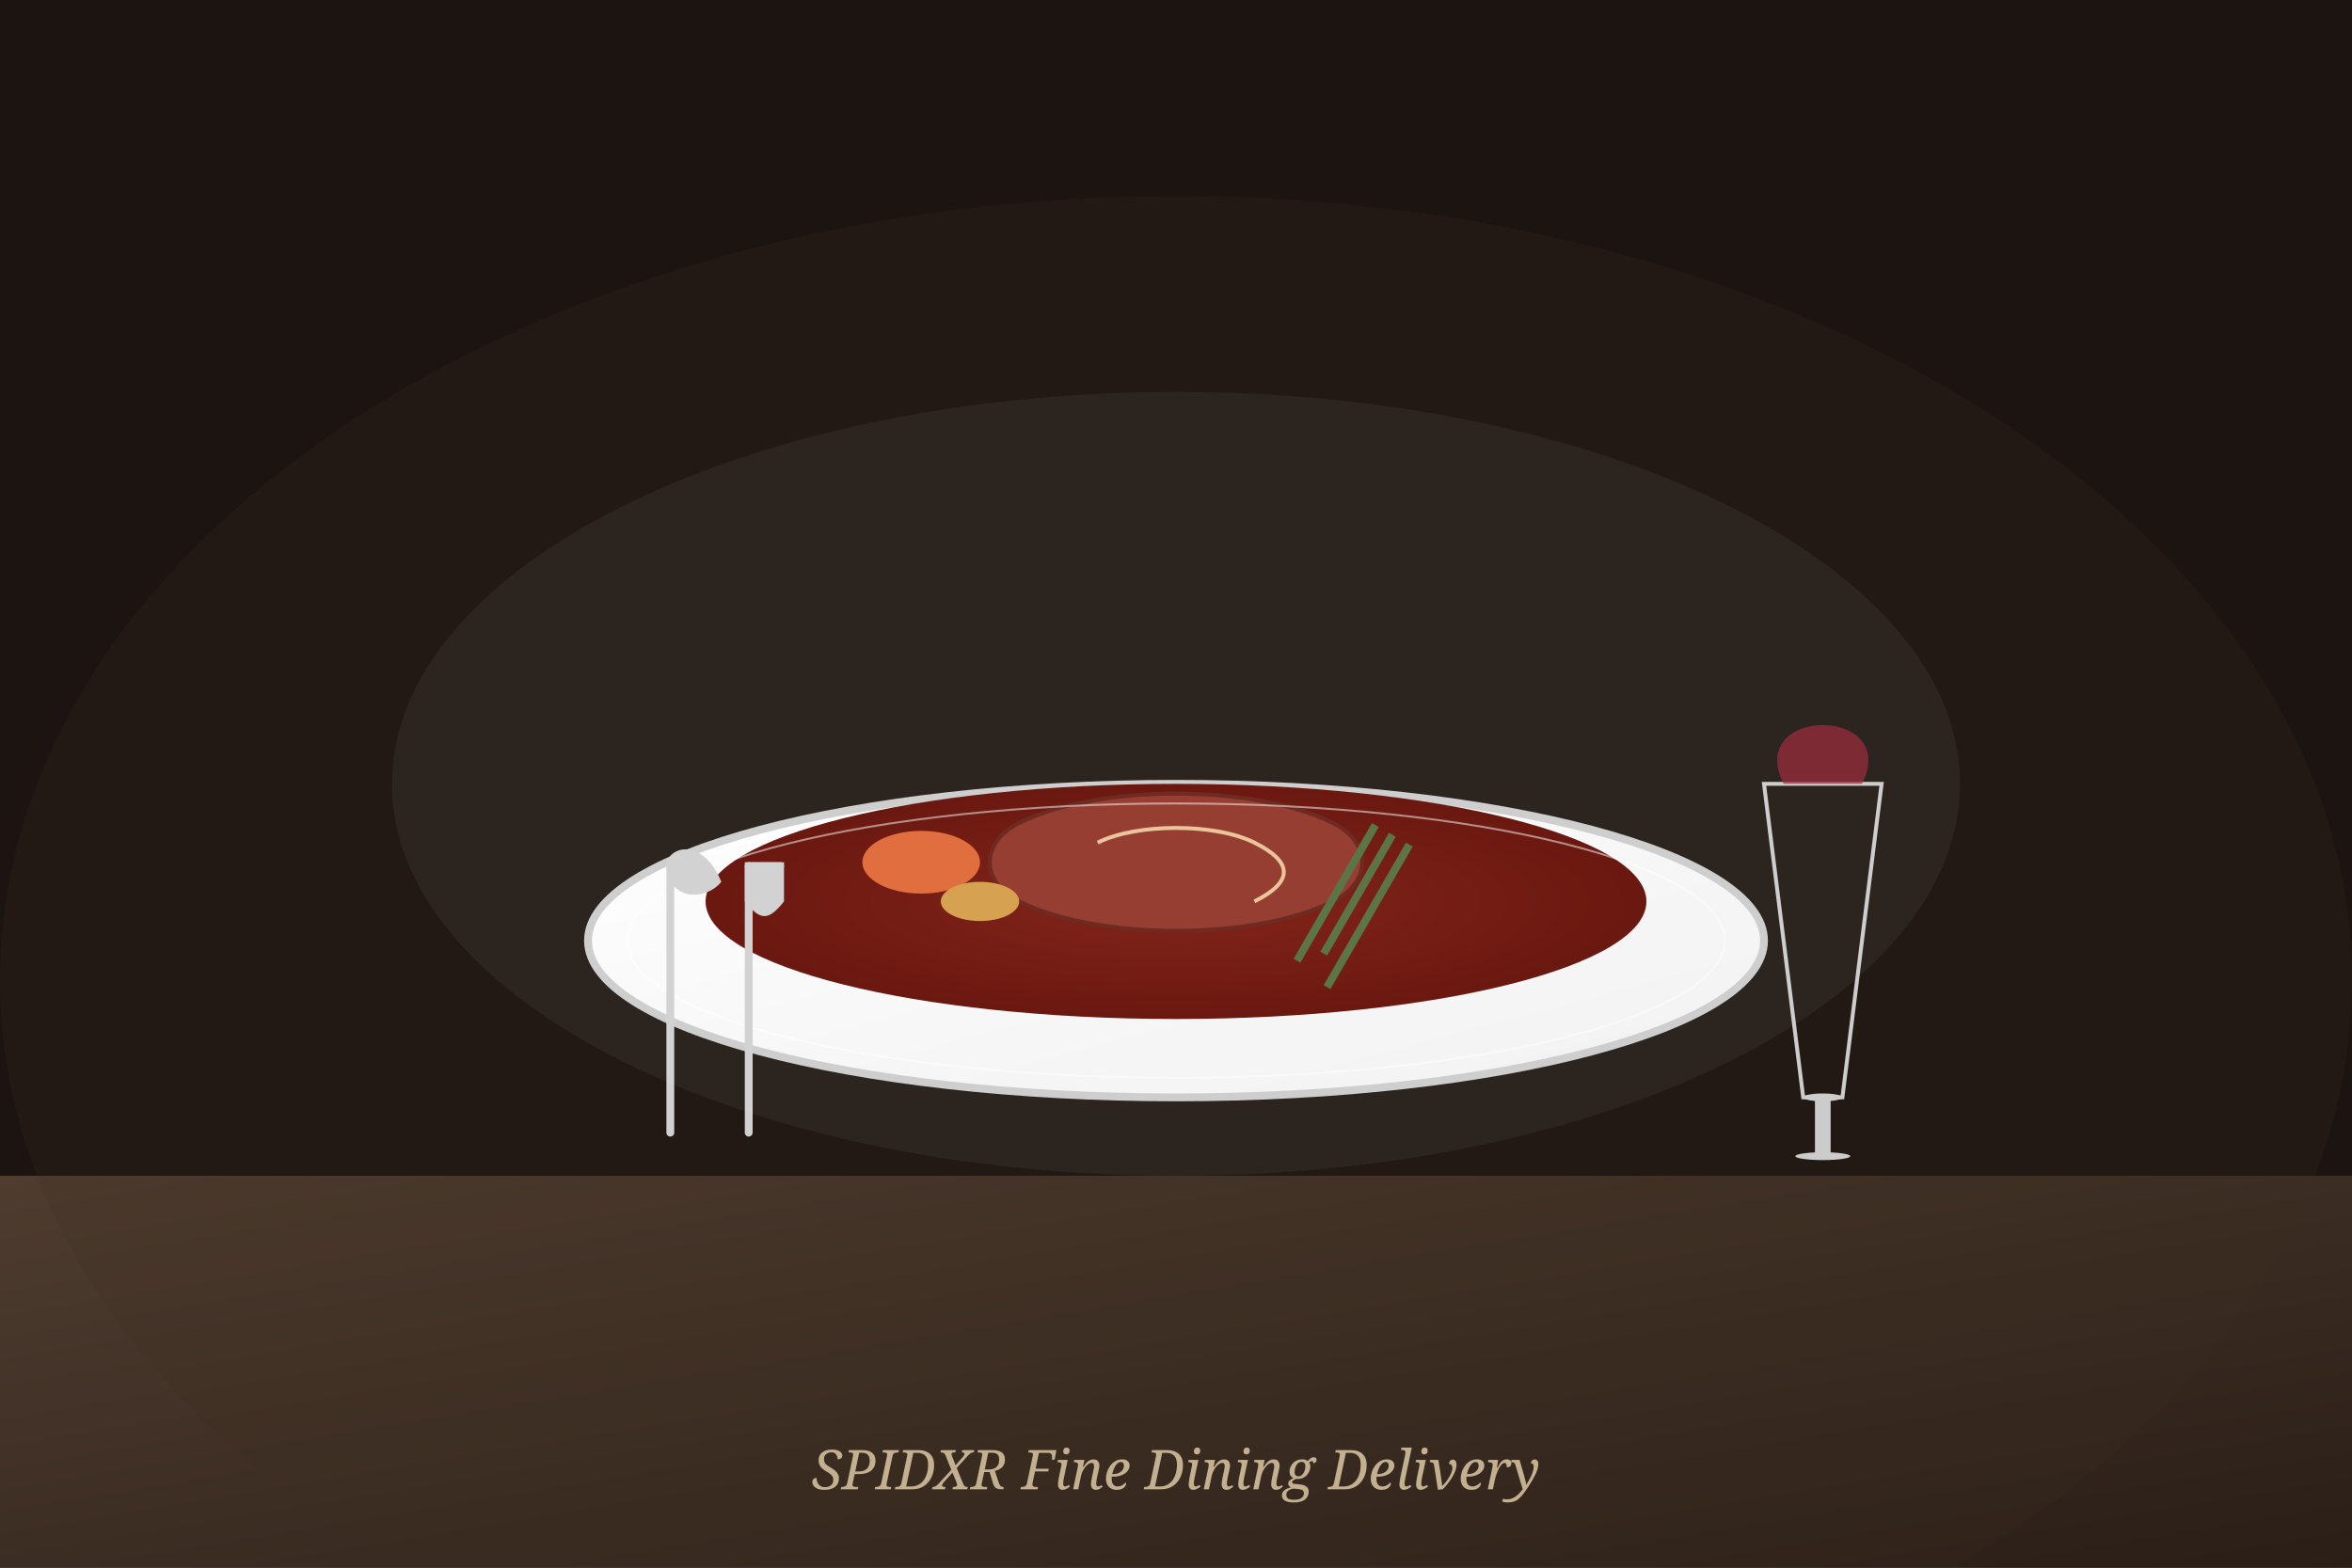
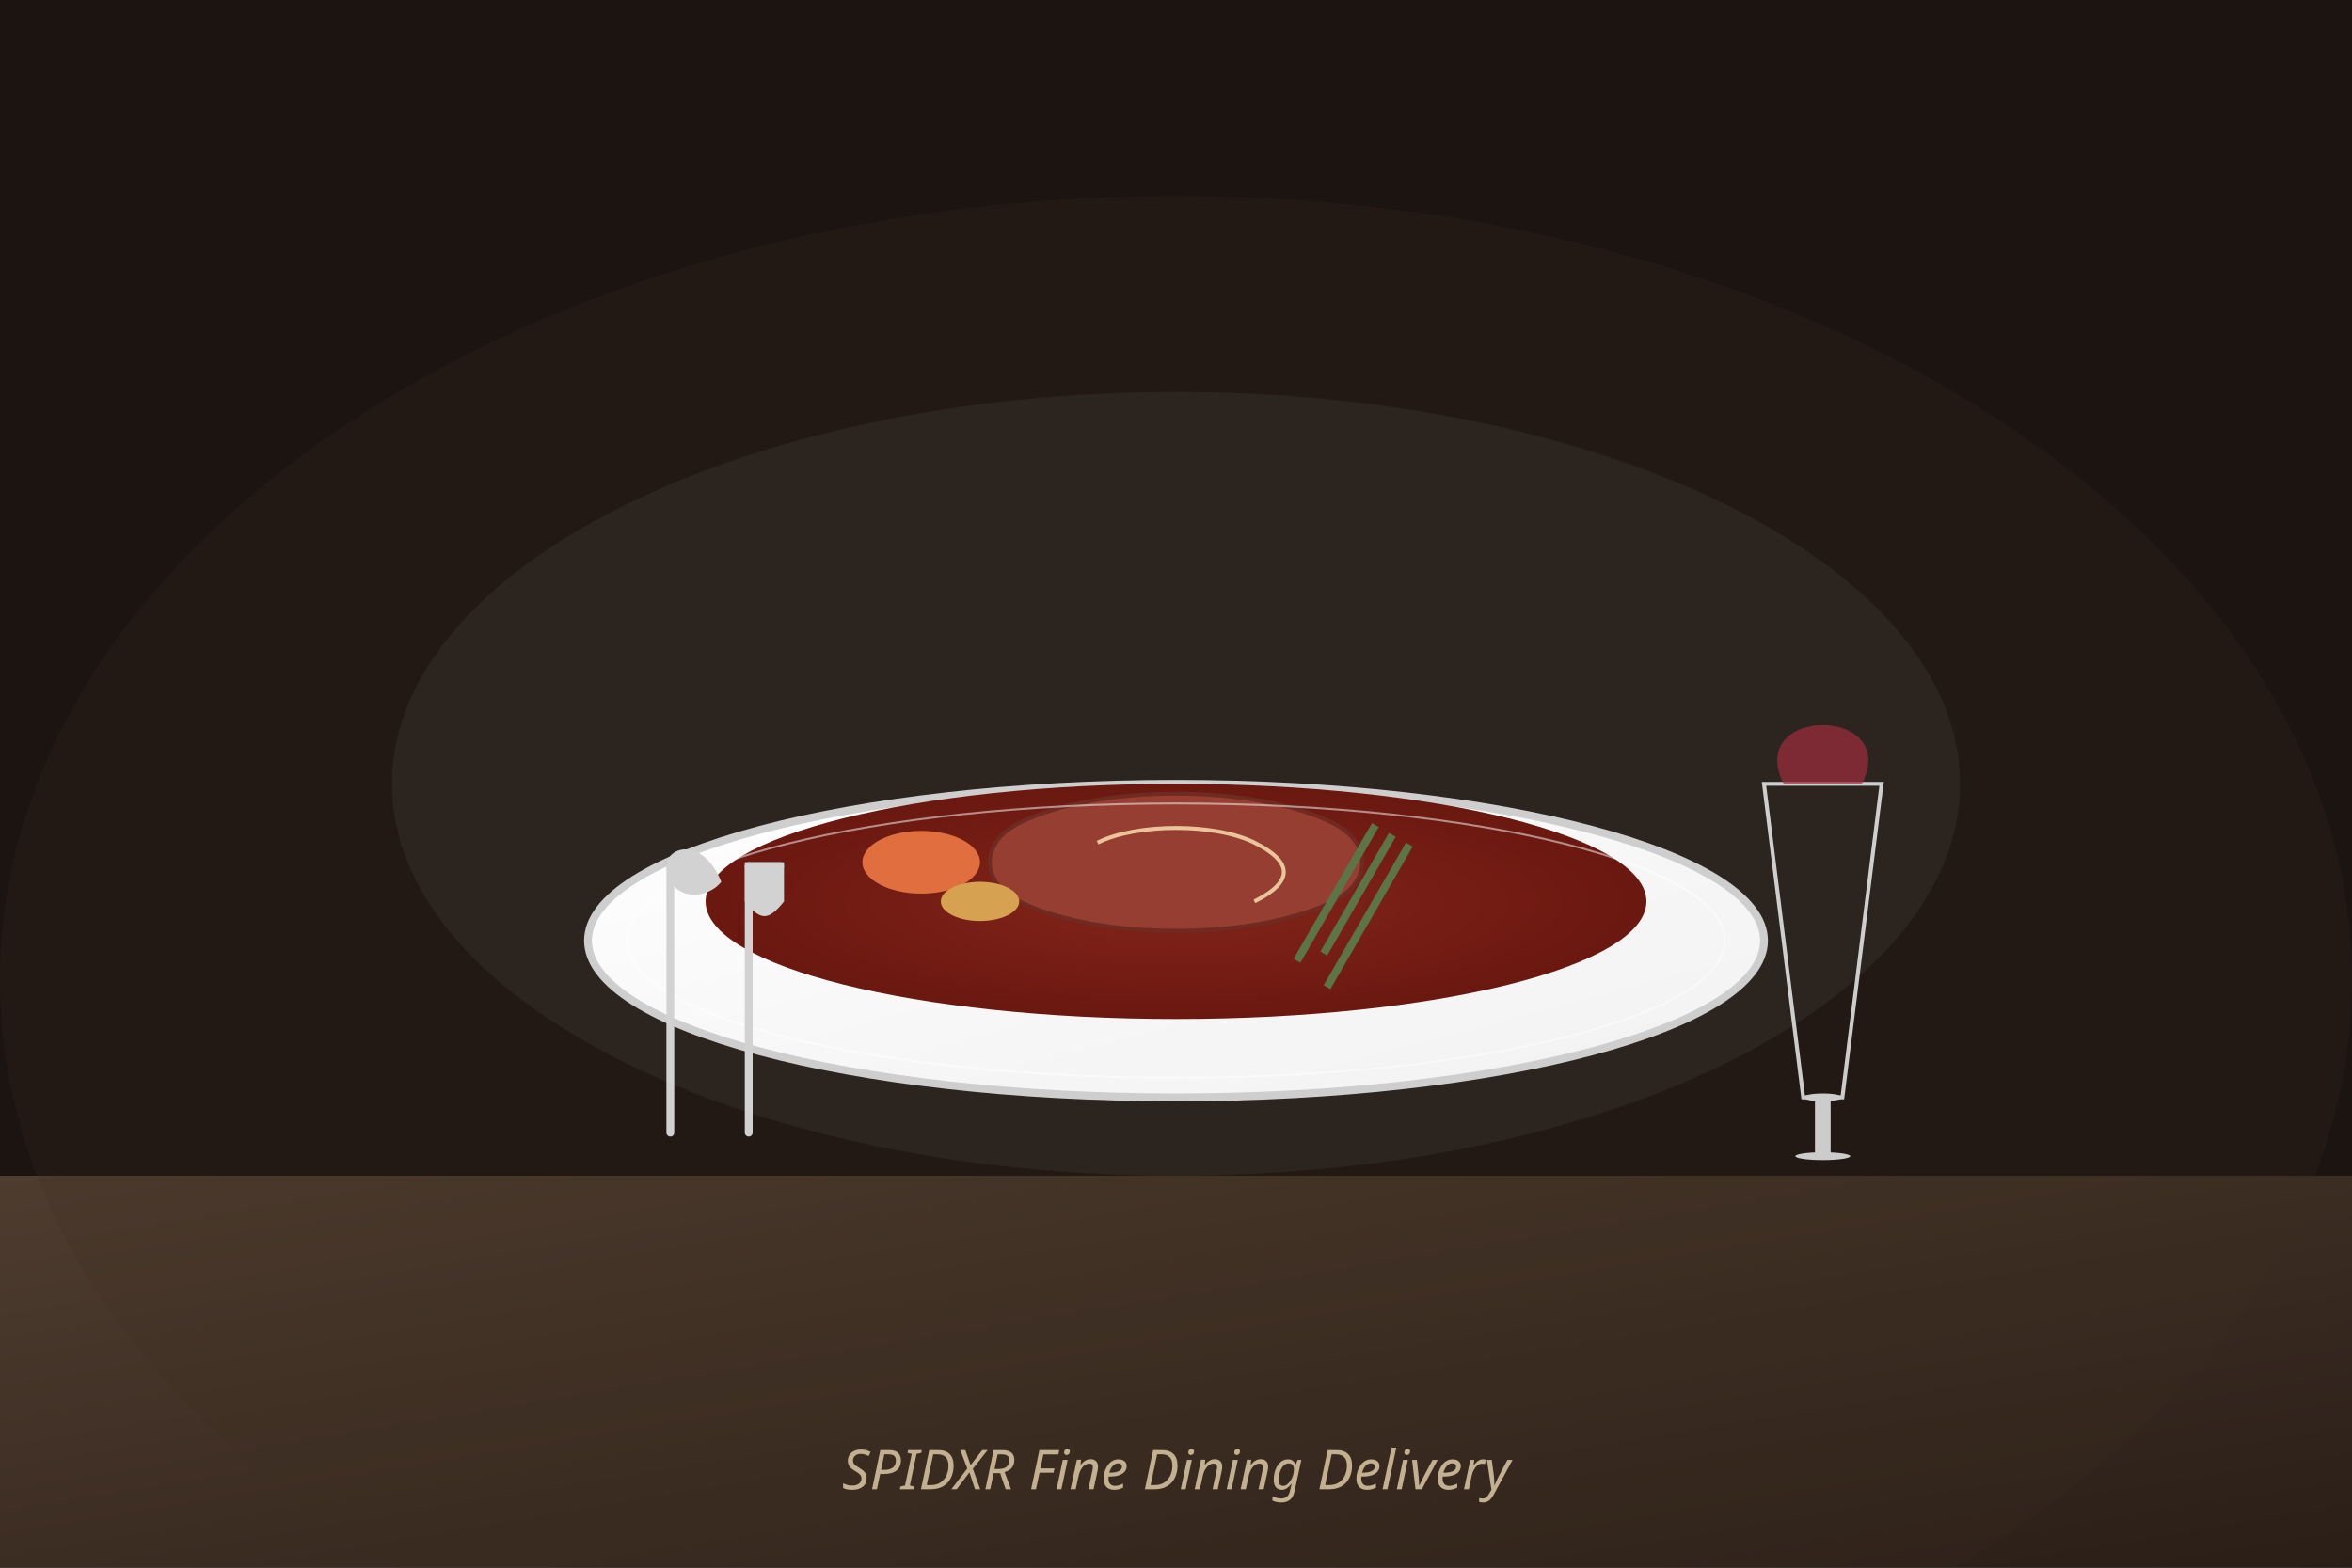
<svg xmlns="http://www.w3.org/2000/svg" width="600" height="400" viewBox="0 0 600 400">
  <defs>
    <linearGradient id="plate" x1="0%" y1="0%" x2="100%" y2="100%">
      <stop offset="0%" stop-color="#FFFFFF" />
      <stop offset="100%" stop-color="#F0F0F0" />
    </linearGradient>
    <radialGradient id="sauce" cx="50%" cy="50%" r="50%" fx="50%" fy="50%">
      <stop offset="0%" stop-color="#7D1A0F" />
      <stop offset="100%" stop-color="#630D04" />
    </radialGradient>
    <linearGradient id="table" x1="0%" y1="0%" x2="100%" y2="100%">
      <stop offset="0%" stop-color="#4E3C2F" />
      <stop offset="100%" stop-color="#2A1E17" />
    </linearGradient>
  </defs>
  <rect width="600" height="400" fill="#1C1411" />
  <rect x="0" y="300" width="600" height="100" fill="url(#table)" />
  <ellipse cx="300" cy="250" rx="300" ry="200" fill="#3D2B20" opacity="0.2" />
  <ellipse cx="300" cy="240" rx="150" ry="40" fill="url(#plate)" stroke="#CCC" stroke-width="2" />
  <ellipse cx="300" cy="230" rx="120" ry="30" fill="url(#sauce)" />
  <path d="M260,210 C280,200 320,200 340,210 C350,215 350,225 340,230 C320,240 280,240 260,230 C250,225 250,215 260,210" fill="#913427" stroke="#682016" stroke-width="1" />
  <g transform="translate(350, 210) rotate(30)">
    <rect x="0" y="0" width="2" height="40" fill="#536E3D" />
    <rect x="5" y="0" width="2" height="35" fill="#536E3D" />
    <rect x="10" y="0" width="2" height="42" fill="#536E3D" />
  </g>
  <ellipse cx="235" cy="220" rx="15" ry="8" fill="#E06735" />
  <ellipse cx="250" cy="230" rx="10" ry="5" fill="#D49C48" />
  <path d="M280,215 C290,210 310,210 320,215 S330,225 320,230" fill="none" stroke="#E9C296" stroke-width="1" />
  <ellipse cx="300" cy="240" rx="140" ry="35" fill="none" stroke="#FFFFFF" stroke-width="0.5" opacity="0.5" />
  <path d="M450,200 L460,280 L470,280 L480,200 Z" fill="none" stroke="#CCCCCC" stroke-width="1" />
  <path d="M455,200 L475,200 C485,180 445,180 455,200" fill="#9B2335" opacity="0.7" />
  <ellipse cx="465" cy="280" rx="5" ry="1" fill="#CCCCCC" />
  <rect x="463" y="280" width="4" height="15" fill="#CCCCCC" />
  <ellipse cx="465" cy="295" rx="7" ry="1" fill="#CCCCCC" />
  <rect x="170" y="220" width="2" height="70" rx="1" fill="#D0D0D0" />
  <path d="M170,220 C172,215 180,215 184,225 C180,230 170,230 170,220" fill="#D0D0D0" />
  <rect x="190" y="220" width="10" height="2" rx="1" fill="#D0D0D0" />
  <rect x="190" y="220" width="2" height="70" rx="1" fill="#D0D0D0" />
  <path d="M190,220 L200,220 L200,230 C196,235 194,235 190,230 Z" fill="#D0D0D0" />
  <ellipse cx="300" cy="200" rx="200" ry="100" fill="#FFFFFF" opacity="0.05" />
-   <text x="300" y="380" text-anchor="middle" font-family="serif" font-size="14" fill="#C3B091" font-style="italic">SPIDXR Fine Dining Delivery</text>
+   <text x="300" y="380" text-anchor="middle" font-family="'Space Grotesk', sans-serif" font-size="14" fill="#C3B091" font-style="italic">SPIDXR Fine Dining Delivery</text>
</svg>
